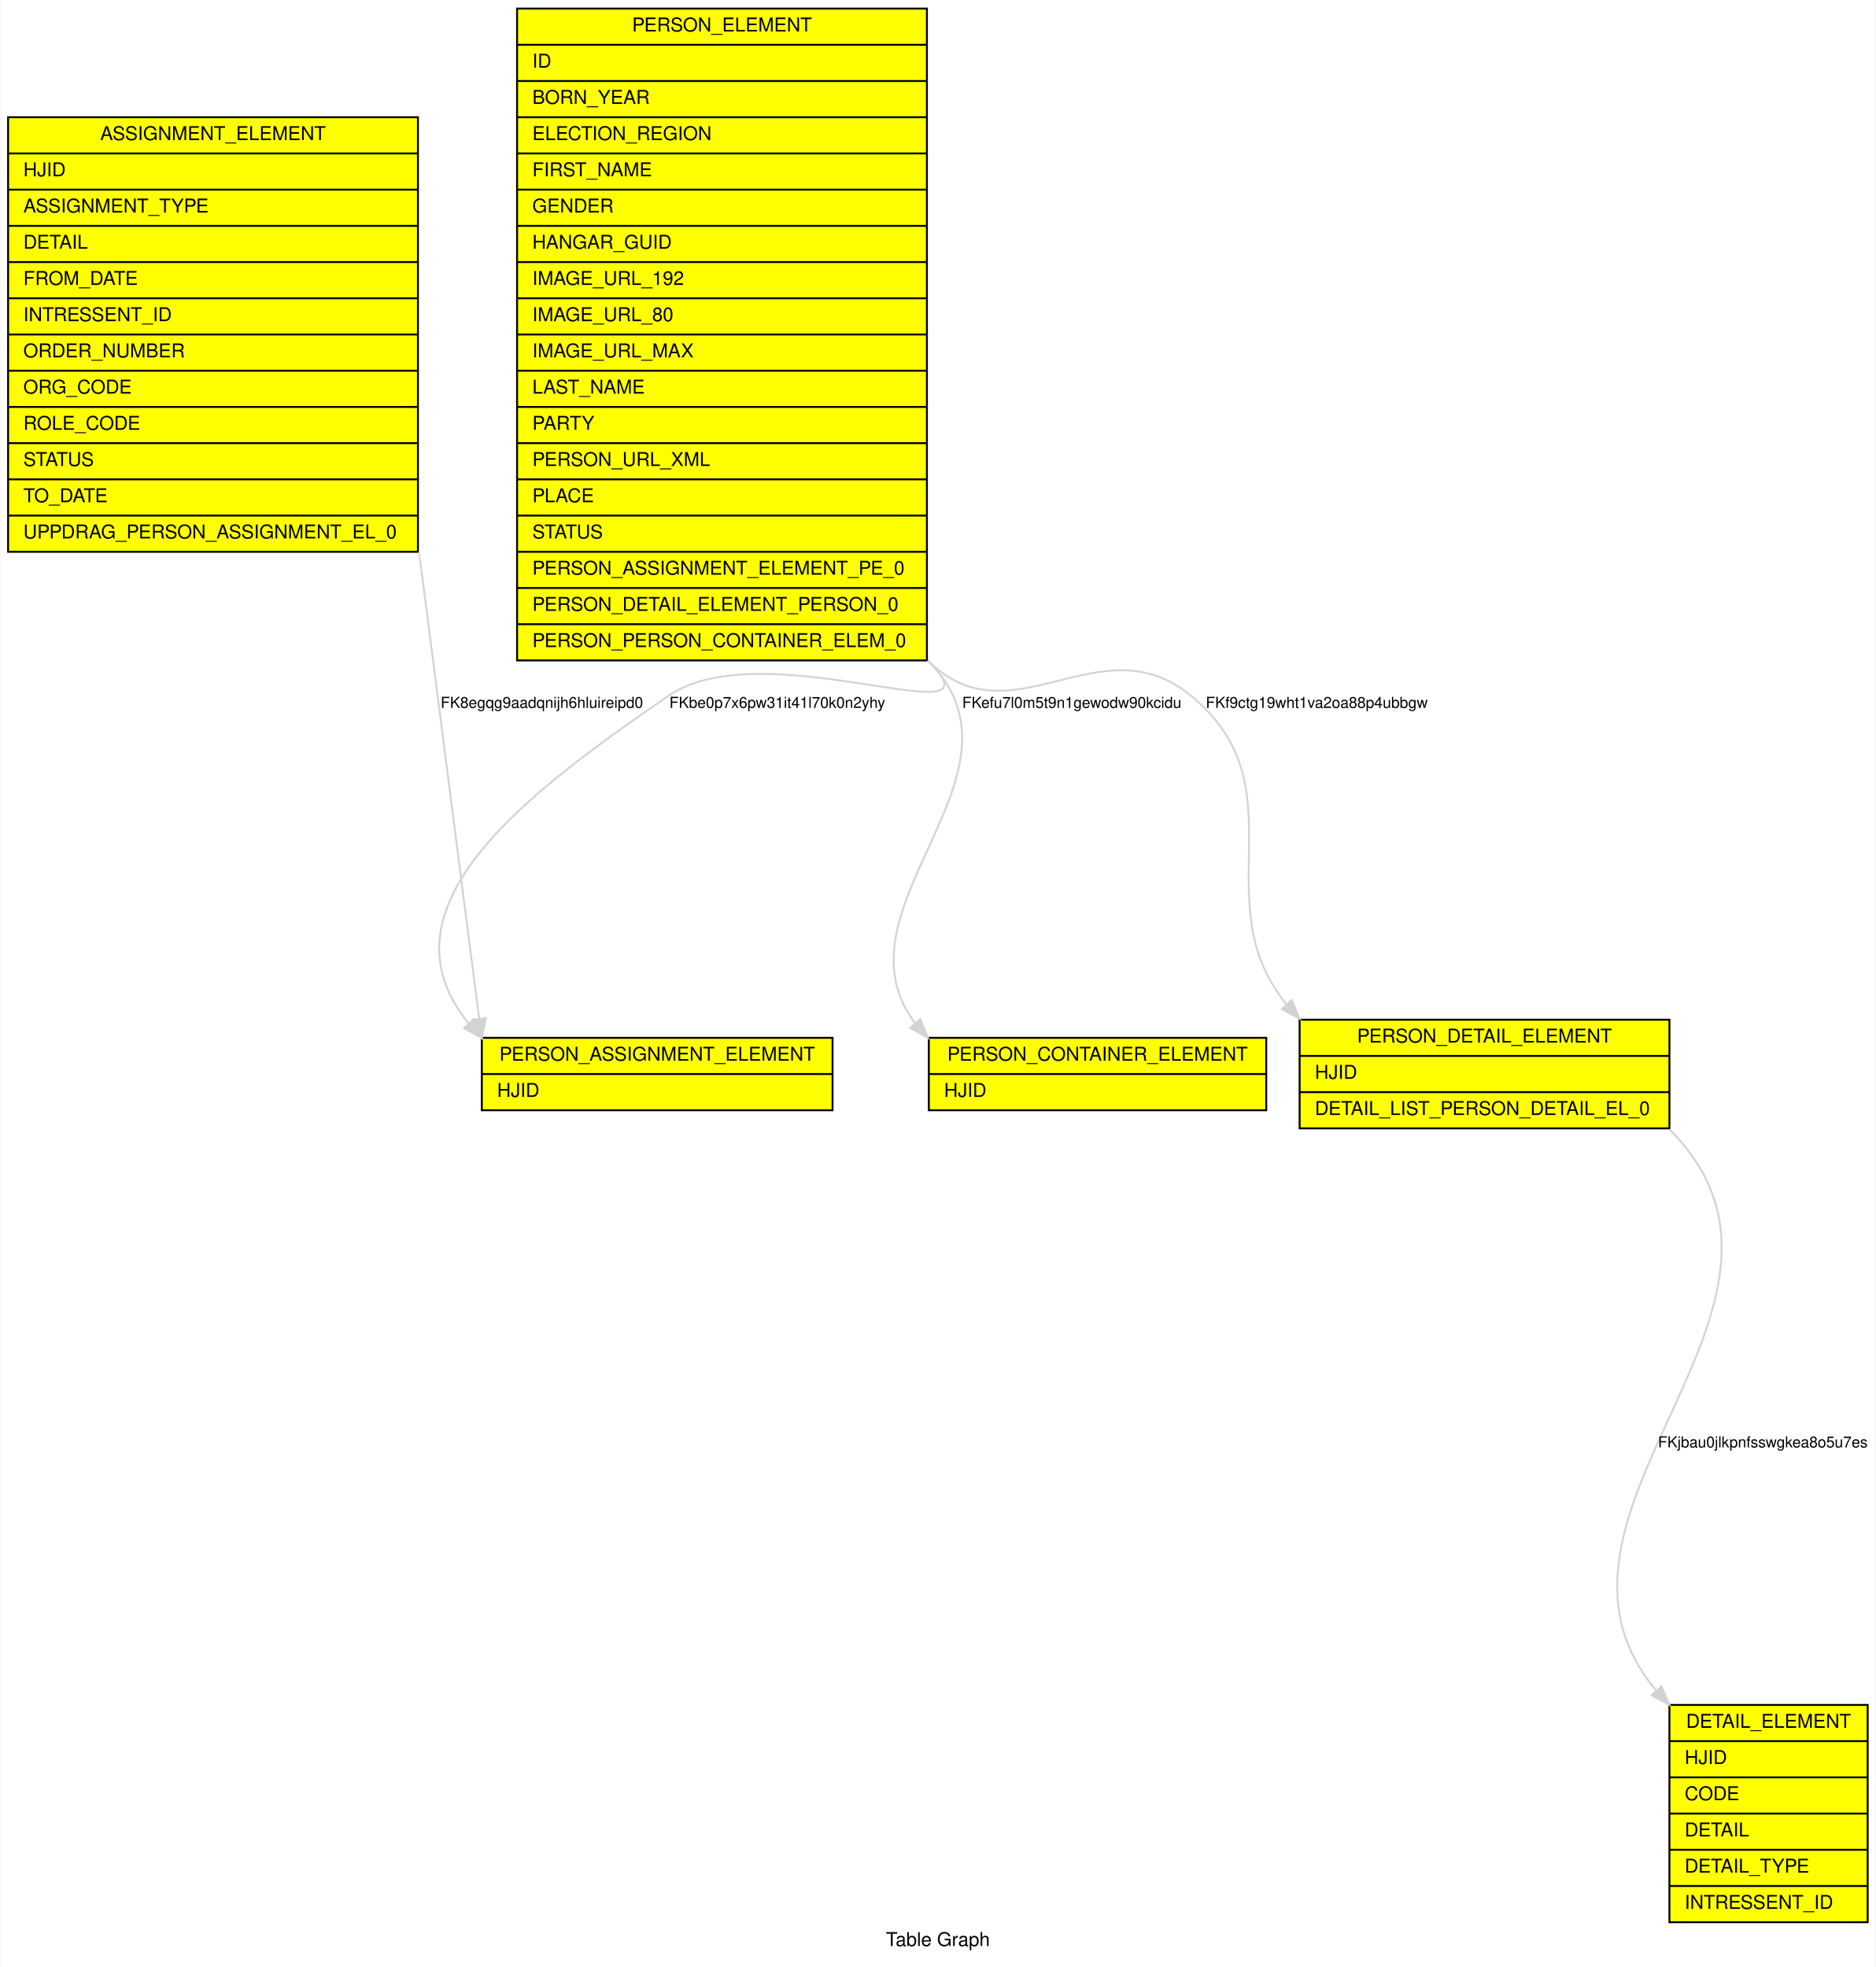
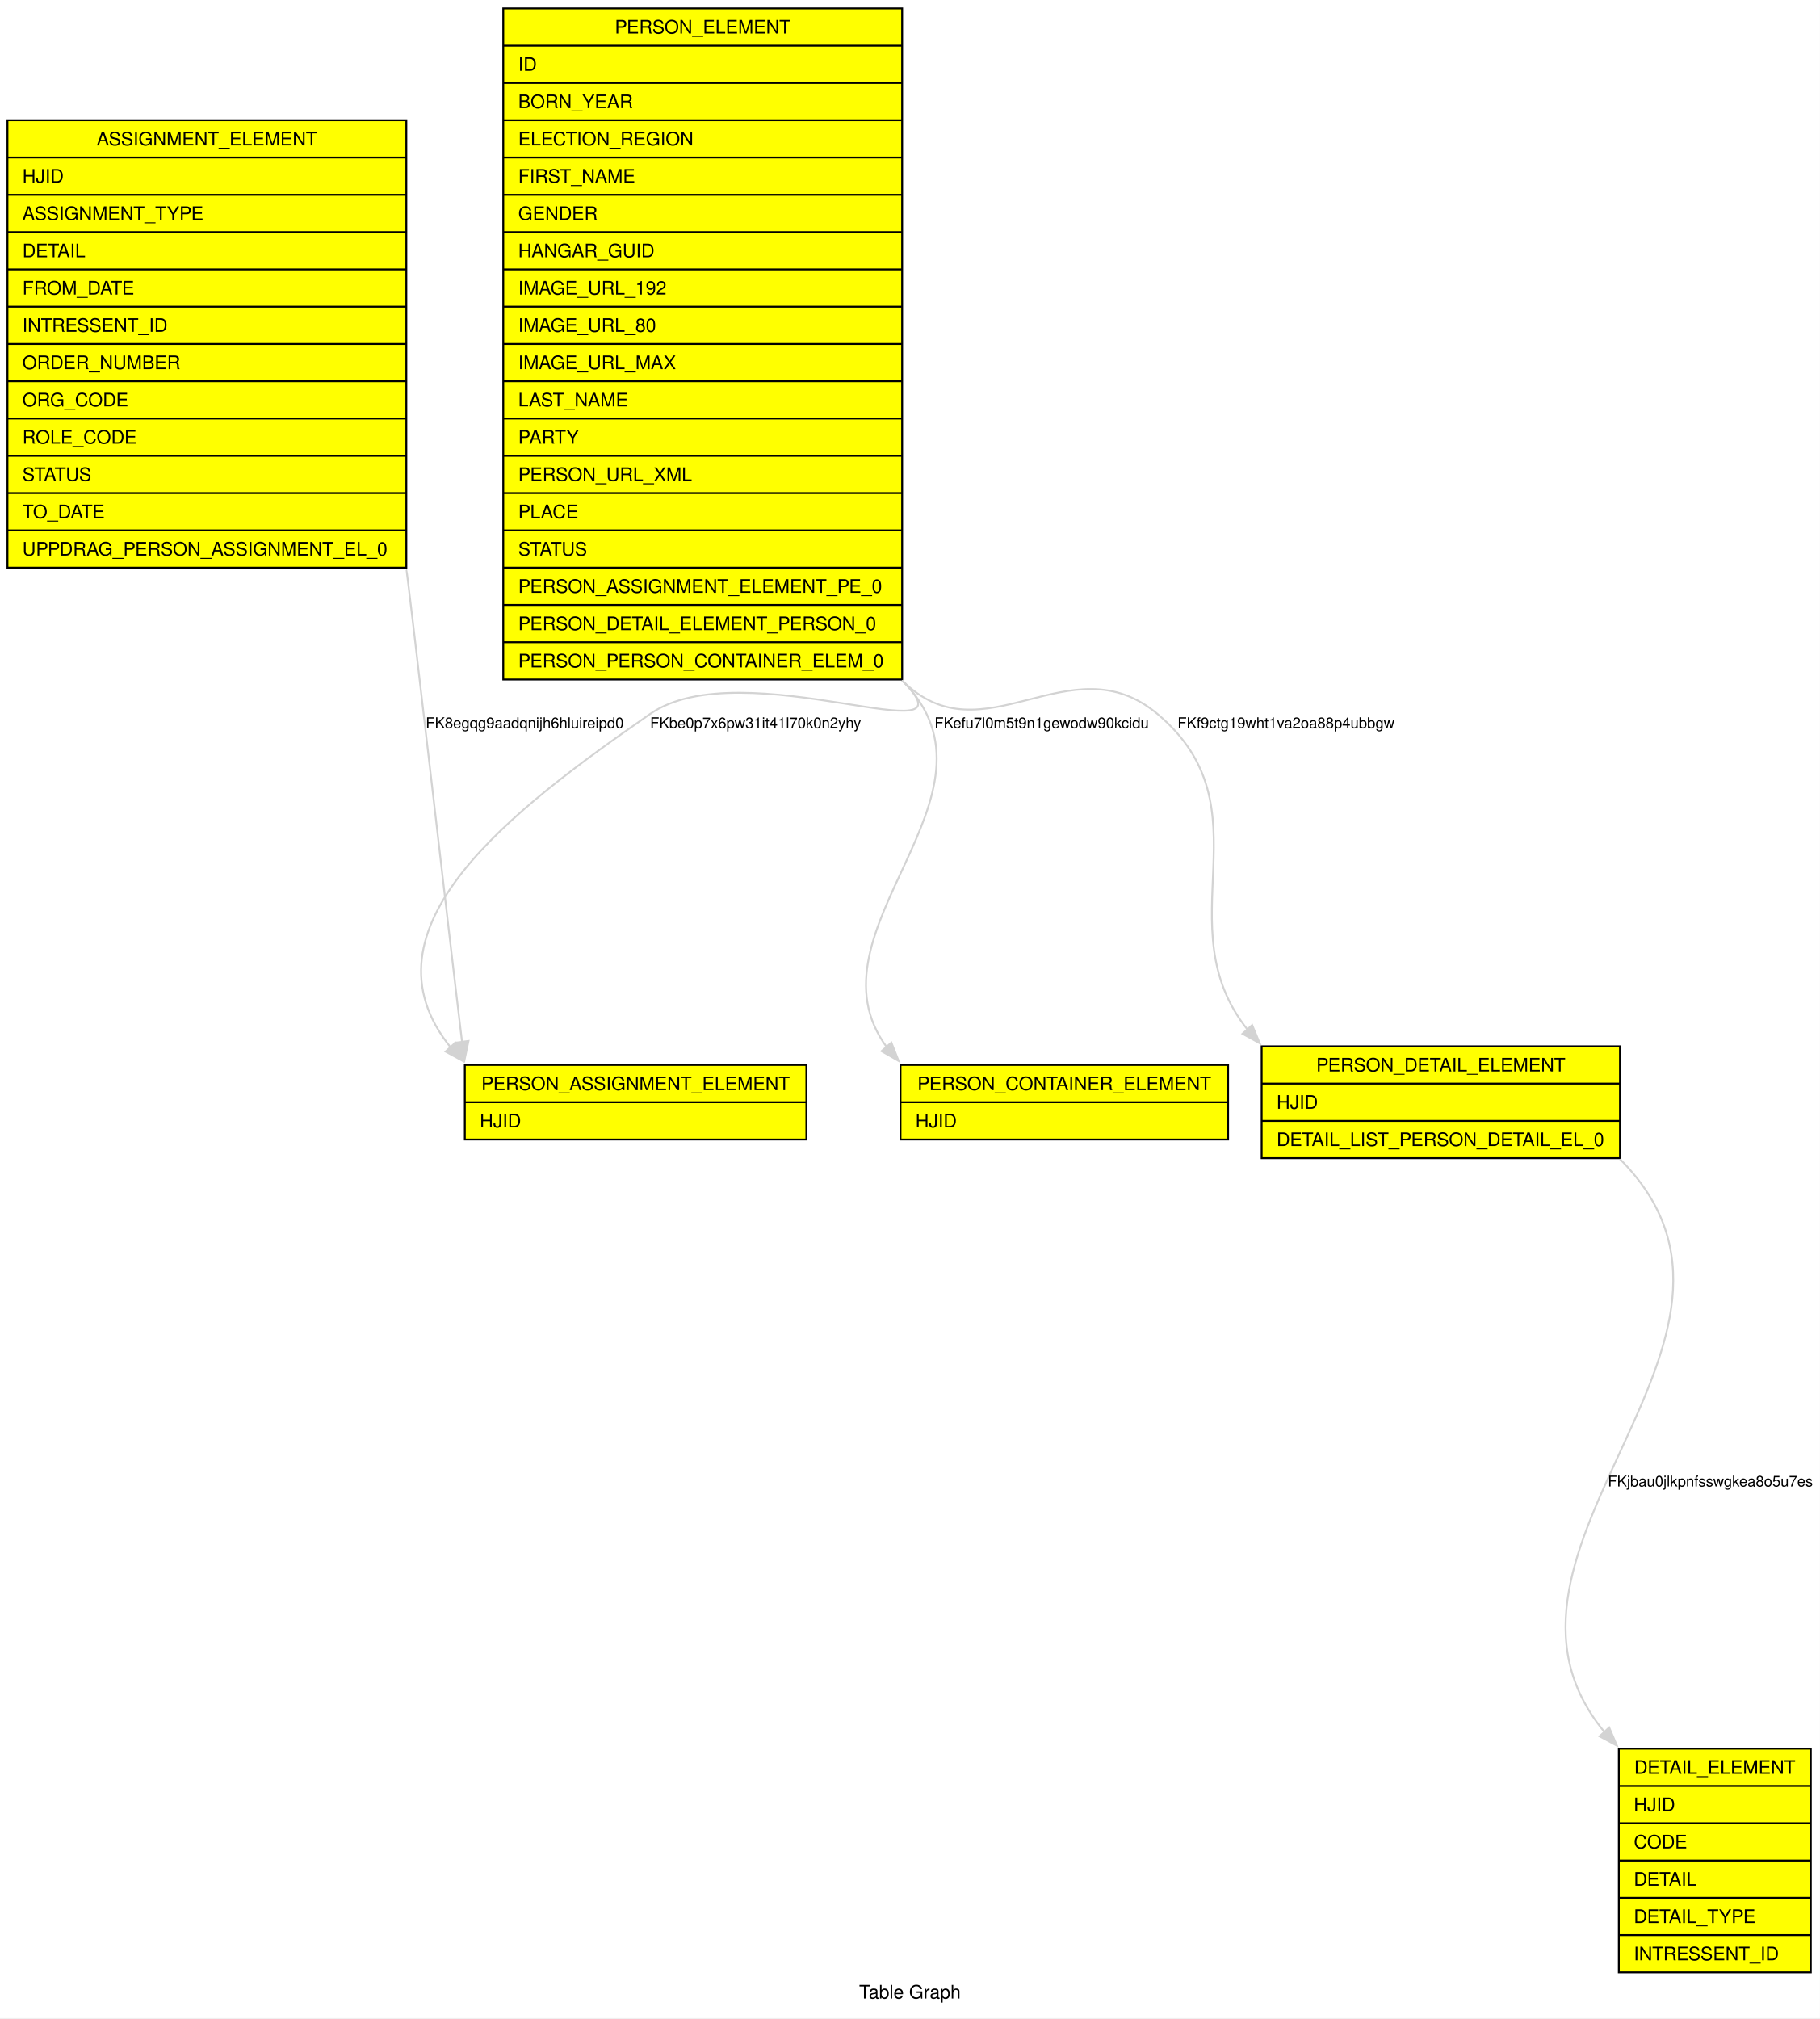
- <svg xmlns="http://www.w3.org/2000/svg" xmlns:xlink="http://www.w3.org/1999/xlink" width="984pt" height="1032pt" viewBox="0.00 0.00 983.50 1032.00">
-   <g id="graph0" class="graph" transform="scale(1 1) rotate(0) translate(4 1028)">
+ <svg xmlns="http://www.w3.org/2000/svg" xmlns:xlink="http://www.w3.org/1999/xlink" width="976pt" height="1083pt" viewBox="0.00 0.00 976.00 1083.00">
+   <g id="graph0" class="graph" transform="scale(1 1) rotate(0) translate(4 1078.5)">
    <g id="a_graph0">
      <a xlink:href="http://tools.hibernate.org" xlink:title="Table Graph">
-         <polygon fill="#ffffff" stroke="transparent" points="-4,4 -4,-1028 979.5,-1028 979.5,4 -4,4" />
-         <text text-anchor="middle" x="487.75" y="-7" font-family="Helvetica,sans-Serif" font-size="10.00" fill="#000000">Table Graph</text>
+         <polygon fill="white" stroke="none" points="-4,4 -4,-1078.5 972.36,-1078.5 972.36,4 -4,4" />
+         <text xml:space="preserve" text-anchor="middle" x="484.18" y="-6.5" font-family="Helvetica,sans-Serif" font-size="10.00">Table Graph</text>
      </a>
    </g>
    <g id="node1" class="node">
-       <polygon fill="#ffff00" stroke="#000000" points="0,-738.5 0,-966.5 215,-966.5 215,-738.5 0,-738.5" />
-       <text text-anchor="middle" x="107.5" y="-954.5" font-family="Helvetica,sans-Serif" font-size="10.00" fill="#000000">ASSIGNMENT_ELEMENT</text>
-       <polyline fill="none" stroke="#000000" points="0,-947.5 215,-947.5 " />
-       <text text-anchor="start" x="8" y="-935.5" font-family="Helvetica,sans-Serif" font-size="10.00" fill="#000000">HJID</text>
-       <polyline fill="none" stroke="#000000" points="0,-928.5 215,-928.5 " />
-       <text text-anchor="start" x="8" y="-916.5" font-family="Helvetica,sans-Serif" font-size="10.00" fill="#000000">ASSIGNMENT_TYPE</text>
-       <polyline fill="none" stroke="#000000" points="0,-909.5 215,-909.5 " />
-       <text text-anchor="start" x="8" y="-897.5" font-family="Helvetica,sans-Serif" font-size="10.00" fill="#000000">DETAIL</text>
-       <polyline fill="none" stroke="#000000" points="0,-890.5 215,-890.5 " />
-       <text text-anchor="start" x="8" y="-878.5" font-family="Helvetica,sans-Serif" font-size="10.00" fill="#000000">FROM_DATE</text>
-       <polyline fill="none" stroke="#000000" points="0,-871.5 215,-871.5 " />
-       <text text-anchor="start" x="8" y="-859.5" font-family="Helvetica,sans-Serif" font-size="10.00" fill="#000000">INTRESSENT_ID</text>
-       <polyline fill="none" stroke="#000000" points="0,-852.5 215,-852.5 " />
-       <text text-anchor="start" x="8" y="-840.5" font-family="Helvetica,sans-Serif" font-size="10.00" fill="#000000">ORDER_NUMBER</text>
-       <polyline fill="none" stroke="#000000" points="0,-833.5 215,-833.5 " />
-       <text text-anchor="start" x="8" y="-821.5" font-family="Helvetica,sans-Serif" font-size="10.00" fill="#000000">ORG_CODE</text>
-       <polyline fill="none" stroke="#000000" points="0,-814.5 215,-814.5 " />
-       <text text-anchor="start" x="8" y="-802.5" font-family="Helvetica,sans-Serif" font-size="10.00" fill="#000000">ROLE_CODE</text>
-       <polyline fill="none" stroke="#000000" points="0,-795.5 215,-795.5 " />
-       <text text-anchor="start" x="8" y="-783.5" font-family="Helvetica,sans-Serif" font-size="10.00" fill="#000000">STATUS</text>
-       <polyline fill="none" stroke="#000000" points="0,-776.5 215,-776.5 " />
-       <text text-anchor="start" x="8" y="-764.5" font-family="Helvetica,sans-Serif" font-size="10.00" fill="#000000">TO_DATE</text>
-       <polyline fill="none" stroke="#000000" points="0,-757.5 215,-757.5 " />
-       <text text-anchor="start" x="8" y="-745.5" font-family="Helvetica,sans-Serif" font-size="10.00" fill="#000000">UPPDRAG_PERSON_ASSIGNMENT_EL_0</text>
+       <polygon fill="yellow" stroke="black" points="0,-774 0,-1014 214,-1014 214,-774 0,-774" />
+       <text xml:space="preserve" text-anchor="middle" x="107" y="-1000.5" font-family="Helvetica,sans-Serif" font-size="10.00">ASSIGNMENT_ELEMENT</text>
+       <polyline fill="none" stroke="black" points="0,-994 214,-994" />
+       <text xml:space="preserve" text-anchor="start" x="8" y="-980.5" font-family="Helvetica,sans-Serif" font-size="10.00">HJID</text>
+       <polyline fill="none" stroke="black" points="0,-974 214,-974" />
+       <text xml:space="preserve" text-anchor="start" x="8" y="-960.5" font-family="Helvetica,sans-Serif" font-size="10.00">ASSIGNMENT_TYPE</text>
+       <polyline fill="none" stroke="black" points="0,-954 214,-954" />
+       <text xml:space="preserve" text-anchor="start" x="8" y="-940.5" font-family="Helvetica,sans-Serif" font-size="10.00">DETAIL</text>
+       <polyline fill="none" stroke="black" points="0,-934 214,-934" />
+       <text xml:space="preserve" text-anchor="start" x="8" y="-920.5" font-family="Helvetica,sans-Serif" font-size="10.00">FROM_DATE</text>
+       <polyline fill="none" stroke="black" points="0,-914 214,-914" />
+       <text xml:space="preserve" text-anchor="start" x="8" y="-900.5" font-family="Helvetica,sans-Serif" font-size="10.00">INTRESSENT_ID</text>
+       <polyline fill="none" stroke="black" points="0,-894 214,-894" />
+       <text xml:space="preserve" text-anchor="start" x="8" y="-880.5" font-family="Helvetica,sans-Serif" font-size="10.00">ORDER_NUMBER</text>
+       <polyline fill="none" stroke="black" points="0,-874 214,-874" />
+       <text xml:space="preserve" text-anchor="start" x="8" y="-860.5" font-family="Helvetica,sans-Serif" font-size="10.00">ORG_CODE</text>
+       <polyline fill="none" stroke="black" points="0,-854 214,-854" />
+       <text xml:space="preserve" text-anchor="start" x="8" y="-840.5" font-family="Helvetica,sans-Serif" font-size="10.00">ROLE_CODE</text>
+       <polyline fill="none" stroke="black" points="0,-834 214,-834" />
+       <text xml:space="preserve" text-anchor="start" x="8" y="-820.5" font-family="Helvetica,sans-Serif" font-size="10.00">STATUS</text>
+       <polyline fill="none" stroke="black" points="0,-814 214,-814" />
+       <text xml:space="preserve" text-anchor="start" x="8" y="-800.5" font-family="Helvetica,sans-Serif" font-size="10.00">TO_DATE</text>
+       <polyline fill="none" stroke="black" points="0,-794 214,-794" />
+       <text xml:space="preserve" text-anchor="start" x="8" y="-780.5" font-family="Helvetica,sans-Serif" font-size="10.00">UPPDRAG_PERSON_ASSIGNMENT_EL_0</text>
    </g>
    <g id="node2" class="node">
-       <polygon fill="#ffff00" stroke="#000000" points="248.5,-445.5 248.5,-483.5 432.5,-483.5 432.5,-445.5 248.5,-445.5" />
-       <text text-anchor="middle" x="340.5" y="-471.5" font-family="Helvetica,sans-Serif" font-size="10.00" fill="#000000">PERSON_ASSIGNMENT_ELEMENT</text>
-       <polyline fill="none" stroke="#000000" points="248.5,-464.5 432.5,-464.5 " />
-       <text text-anchor="start" x="256.5" y="-452.5" font-family="Helvetica,sans-Serif" font-size="10.00" fill="#000000">HJID</text>
+       <polygon fill="yellow" stroke="black" points="245.38,-467.25 245.38,-507.25 428.62,-507.25 428.62,-467.25 245.38,-467.25" />
+       <text xml:space="preserve" text-anchor="middle" x="337" y="-493.75" font-family="Helvetica,sans-Serif" font-size="10.00">PERSON_ASSIGNMENT_ELEMENT</text>
+       <polyline fill="none" stroke="black" points="245.38,-487.25 428.62,-487.25" />
+       <text xml:space="preserve" text-anchor="start" x="253.38" y="-473.75" font-family="Helvetica,sans-Serif" font-size="10.00">HJID</text>
    </g>
    <g id="edge1" class="edge">
-       <path fill="none" stroke="#d3d3d3" d="M215.5,-738.5C215.778,-738.222 240.927,-540.821 247.131,-493.572" />
-       <polygon fill="#d3d3d3" stroke="#d3d3d3" points="250.621,-493.88 248.5,-483.5 243.685,-492.937 250.621,-493.88" />
-       <text text-anchor="middle" x="280" y="-656.6" font-family="Helvetica,sans-Serif" font-size="8.00" fill="#000000">FK8egqg9aadqnijh6hluireipd0</text>
+       <path fill="none" stroke="lightgrey" d="M214,-773C214.57,-772.43 237.77,-569.76 243.91,-519.45" />
+       <polygon fill="lightgrey" stroke="lightgrey" points="247.35,-520.12 245.18,-509.75 240.41,-519.21 247.35,-520.12" />
+       <text xml:space="preserve" text-anchor="middle" x="277.51" y="-687.9" font-family="Helvetica,sans-Serif" font-size="8.00">FK8egqg9aadqnijh6hluireipd0</text>
    </g>
    <g id="node3" class="node">
-       <polygon fill="#ffff00" stroke="#000000" points="871.5,-19.5 871.5,-133.5 975.5,-133.5 975.5,-19.5 871.5,-19.5" />
-       <text text-anchor="middle" x="923.5" y="-121.5" font-family="Helvetica,sans-Serif" font-size="10.00" fill="#000000">DETAIL_ELEMENT</text>
-       <polyline fill="none" stroke="#000000" points="871.5,-114.5 975.5,-114.5 " />
-       <text text-anchor="start" x="879.5" y="-102.5" font-family="Helvetica,sans-Serif" font-size="10.00" fill="#000000">HJID</text>
-       <polyline fill="none" stroke="#000000" points="871.5,-95.5 975.5,-95.5 " />
-       <text text-anchor="start" x="879.5" y="-83.5" font-family="Helvetica,sans-Serif" font-size="10.00" fill="#000000">CODE</text>
-       <polyline fill="none" stroke="#000000" points="871.5,-76.5 975.5,-76.5 " />
-       <text text-anchor="start" x="879.5" y="-64.5" font-family="Helvetica,sans-Serif" font-size="10.00" fill="#000000">DETAIL</text>
-       <polyline fill="none" stroke="#000000" points="871.5,-57.5 975.5,-57.5 " />
-       <text text-anchor="start" x="879.5" y="-45.5" font-family="Helvetica,sans-Serif" font-size="10.00" fill="#000000">DETAIL_TYPE</text>
-       <polyline fill="none" stroke="#000000" points="871.5,-38.5 975.5,-38.5 " />
-       <text text-anchor="start" x="879.5" y="-26.5" font-family="Helvetica,sans-Serif" font-size="10.00" fill="#000000">INTRESSENT_ID</text>
+       <polygon fill="yellow" stroke="black" points="864.5,-20.5 864.5,-140.5 967.5,-140.5 967.5,-20.5 864.5,-20.5" />
+       <text xml:space="preserve" text-anchor="middle" x="916" y="-127" font-family="Helvetica,sans-Serif" font-size="10.00">DETAIL_ELEMENT</text>
+       <polyline fill="none" stroke="black" points="864.5,-120.5 967.5,-120.5" />
+       <text xml:space="preserve" text-anchor="start" x="872.5" y="-107" font-family="Helvetica,sans-Serif" font-size="10.00">HJID</text>
+       <polyline fill="none" stroke="black" points="864.5,-100.5 967.5,-100.5" />
+       <text xml:space="preserve" text-anchor="start" x="872.5" y="-87" font-family="Helvetica,sans-Serif" font-size="10.00">CODE</text>
+       <polyline fill="none" stroke="black" points="864.5,-80.5 967.5,-80.5" />
+       <text xml:space="preserve" text-anchor="start" x="872.5" y="-67" font-family="Helvetica,sans-Serif" font-size="10.00">DETAIL</text>
+       <polyline fill="none" stroke="black" points="864.5,-60.5 967.5,-60.5" />
+       <text xml:space="preserve" text-anchor="start" x="872.5" y="-47" font-family="Helvetica,sans-Serif" font-size="10.00">DETAIL_TYPE</text>
+       <polyline fill="none" stroke="black" points="864.5,-40.5 967.5,-40.5" />
+       <text xml:space="preserve" text-anchor="start" x="872.5" y="-27" font-family="Helvetica,sans-Serif" font-size="10.00">INTRESSENT_ID</text>
    </g>
    <g id="node4" class="node">
-       <polygon fill="#ffff00" stroke="#000000" points="483,-445.5 483,-483.5 660,-483.5 660,-445.5 483,-445.5" />
-       <text text-anchor="middle" x="571.5" y="-471.5" font-family="Helvetica,sans-Serif" font-size="10.00" fill="#000000">PERSON_CONTAINER_ELEMENT</text>
-       <polyline fill="none" stroke="#000000" points="483,-464.5 660,-464.5 " />
-       <text text-anchor="start" x="491" y="-452.5" font-family="Helvetica,sans-Serif" font-size="10.00" fill="#000000">HJID</text>
+       <polygon fill="yellow" stroke="black" points="479.12,-467.25 479.12,-507.25 654.88,-507.25 654.88,-467.25 479.12,-467.25" />
+       <text xml:space="preserve" text-anchor="middle" x="567" y="-493.75" font-family="Helvetica,sans-Serif" font-size="10.00">PERSON_CONTAINER_ELEMENT</text>
+       <polyline fill="none" stroke="black" points="479.12,-487.25 654.88,-487.25" />
+       <text xml:space="preserve" text-anchor="start" x="487.12" y="-473.75" font-family="Helvetica,sans-Serif" font-size="10.00">HJID</text>
    </g>
    <g id="node5" class="node">
-       <polygon fill="#ffff00" stroke="#000000" points="677.5,-436 677.5,-493 871.5,-493 871.5,-436 677.5,-436" />
-       <text text-anchor="middle" x="774.5" y="-481" font-family="Helvetica,sans-Serif" font-size="10.00" fill="#000000">PERSON_DETAIL_ELEMENT</text>
-       <polyline fill="none" stroke="#000000" points="677.5,-474 871.5,-474 " />
-       <text text-anchor="start" x="685.5" y="-462" font-family="Helvetica,sans-Serif" font-size="10.00" fill="#000000">HJID</text>
-       <polyline fill="none" stroke="#000000" points="677.5,-455 871.5,-455 " />
-       <text text-anchor="start" x="685.5" y="-443" font-family="Helvetica,sans-Serif" font-size="10.00" fill="#000000">DETAIL_LIST_PERSON_DETAIL_EL_0</text>
+       <polygon fill="yellow" stroke="black" points="672.88,-457.25 672.88,-517.25 865.12,-517.25 865.12,-457.25 672.88,-457.25" />
+       <text xml:space="preserve" text-anchor="middle" x="769" y="-503.75" font-family="Helvetica,sans-Serif" font-size="10.00">PERSON_DETAIL_ELEMENT</text>
+       <polyline fill="none" stroke="black" points="672.88,-497.25 865.12,-497.25" />
+       <text xml:space="preserve" text-anchor="start" x="680.88" y="-483.75" font-family="Helvetica,sans-Serif" font-size="10.00">HJID</text>
+       <polyline fill="none" stroke="black" points="672.88,-477.25 865.12,-477.25" />
+       <text xml:space="preserve" text-anchor="start" x="680.88" y="-463.75" font-family="Helvetica,sans-Serif" font-size="10.00">DETAIL_LIST_PERSON_DETAIL_EL_0</text>
    </g>
    <g id="edge2" class="edge">
-       <path fill="none" stroke="#d3d3d3" d="M871.5,-435.5C963.907,-343.093 786.403,-234.313 864.576,-141.043" />
-       <polygon fill="#d3d3d3" stroke="#d3d3d3" points="867.316,-143.234 871.5,-133.5 862.159,-138.5 867.316,-143.234" />
-       <text text-anchor="middle" x="920.5" y="-268.6" font-family="Helvetica,sans-Serif" font-size="8.00" fill="#000000">FKjbau0jlkpnfsswgkea8o5u7es</text>
+       <path fill="none" stroke="lightgrey" d="M865.12,-456.75C961.55,-360.33 776.31,-246.86 856.77,-149.47" />
+       <polygon fill="lightgrey" stroke="lightgrey" points="859.33,-151.87 863.48,-142.12 854.16,-147.15 859.33,-151.87" />
+       <text xml:space="preserve" text-anchor="middle" x="913.61" y="-281.15" font-family="Helvetica,sans-Serif" font-size="8.00">FKjbau0jlkpnfsswgkea8o5u7es</text>
    </g>
    <g id="node6" class="node">
-       <polygon fill="#ffff00" stroke="#000000" points="267,-681.5 267,-1023.5 482,-1023.5 482,-681.5 267,-681.5" />
-       <text text-anchor="middle" x="374.5" y="-1011.5" font-family="Helvetica,sans-Serif" font-size="10.00" fill="#000000">PERSON_ELEMENT</text>
-       <polyline fill="none" stroke="#000000" points="267,-1004.5 482,-1004.5 " />
-       <text text-anchor="start" x="275" y="-992.5" font-family="Helvetica,sans-Serif" font-size="10.00" fill="#000000">ID</text>
-       <polyline fill="none" stroke="#000000" points="267,-985.5 482,-985.5 " />
-       <text text-anchor="start" x="275" y="-973.5" font-family="Helvetica,sans-Serif" font-size="10.00" fill="#000000">BORN_YEAR</text>
-       <polyline fill="none" stroke="#000000" points="267,-966.5 482,-966.5 " />
-       <text text-anchor="start" x="275" y="-954.5" font-family="Helvetica,sans-Serif" font-size="10.00" fill="#000000">ELECTION_REGION</text>
-       <polyline fill="none" stroke="#000000" points="267,-947.5 482,-947.5 " />
-       <text text-anchor="start" x="275" y="-935.5" font-family="Helvetica,sans-Serif" font-size="10.00" fill="#000000">FIRST_NAME</text>
-       <polyline fill="none" stroke="#000000" points="267,-928.5 482,-928.5 " />
-       <text text-anchor="start" x="275" y="-916.5" font-family="Helvetica,sans-Serif" font-size="10.00" fill="#000000">GENDER</text>
-       <polyline fill="none" stroke="#000000" points="267,-909.5 482,-909.5 " />
-       <text text-anchor="start" x="275" y="-897.5" font-family="Helvetica,sans-Serif" font-size="10.00" fill="#000000">HANGAR_GUID</text>
-       <polyline fill="none" stroke="#000000" points="267,-890.5 482,-890.5 " />
-       <text text-anchor="start" x="275" y="-878.5" font-family="Helvetica,sans-Serif" font-size="10.00" fill="#000000">IMAGE_URL_192</text>
-       <polyline fill="none" stroke="#000000" points="267,-871.5 482,-871.5 " />
-       <text text-anchor="start" x="275" y="-859.5" font-family="Helvetica,sans-Serif" font-size="10.00" fill="#000000">IMAGE_URL_80</text>
-       <polyline fill="none" stroke="#000000" points="267,-852.5 482,-852.5 " />
-       <text text-anchor="start" x="275" y="-840.5" font-family="Helvetica,sans-Serif" font-size="10.00" fill="#000000">IMAGE_URL_MAX</text>
-       <polyline fill="none" stroke="#000000" points="267,-833.5 482,-833.5 " />
-       <text text-anchor="start" x="275" y="-821.5" font-family="Helvetica,sans-Serif" font-size="10.00" fill="#000000">LAST_NAME</text>
-       <polyline fill="none" stroke="#000000" points="267,-814.5 482,-814.5 " />
-       <text text-anchor="start" x="275" y="-802.5" font-family="Helvetica,sans-Serif" font-size="10.00" fill="#000000">PARTY</text>
-       <polyline fill="none" stroke="#000000" points="267,-795.5 482,-795.5 " />
-       <text text-anchor="start" x="275" y="-783.5" font-family="Helvetica,sans-Serif" font-size="10.00" fill="#000000">PERSON_URL_XML</text>
-       <polyline fill="none" stroke="#000000" points="267,-776.5 482,-776.5 " />
-       <text text-anchor="start" x="275" y="-764.5" font-family="Helvetica,sans-Serif" font-size="10.00" fill="#000000">PLACE</text>
-       <polyline fill="none" stroke="#000000" points="267,-757.5 482,-757.5 " />
-       <text text-anchor="start" x="275" y="-745.5" font-family="Helvetica,sans-Serif" font-size="10.00" fill="#000000">STATUS</text>
-       <polyline fill="none" stroke="#000000" points="267,-738.5 482,-738.5 " />
-       <text text-anchor="start" x="275" y="-726.5" font-family="Helvetica,sans-Serif" font-size="10.00" fill="#000000">PERSON_ASSIGNMENT_ELEMENT_PE_0</text>
-       <polyline fill="none" stroke="#000000" points="267,-719.5 482,-719.5 " />
-       <text text-anchor="start" x="275" y="-707.5" font-family="Helvetica,sans-Serif" font-size="10.00" fill="#000000">PERSON_DETAIL_ELEMENT_PERSON_0</text>
-       <polyline fill="none" stroke="#000000" points="267,-700.5 482,-700.5 " />
-       <text text-anchor="start" x="275" y="-688.5" font-family="Helvetica,sans-Serif" font-size="10.00" fill="#000000">PERSON_PERSON_CONTAINER_ELEM_0</text>
+       <polygon fill="yellow" stroke="black" points="266,-714 266,-1074 480,-1074 480,-714 266,-714" />
+       <text xml:space="preserve" text-anchor="middle" x="373" y="-1060.5" font-family="Helvetica,sans-Serif" font-size="10.00">PERSON_ELEMENT</text>
+       <polyline fill="none" stroke="black" points="266,-1054 480,-1054" />
+       <text xml:space="preserve" text-anchor="start" x="274" y="-1040.5" font-family="Helvetica,sans-Serif" font-size="10.00">ID</text>
+       <polyline fill="none" stroke="black" points="266,-1034 480,-1034" />
+       <text xml:space="preserve" text-anchor="start" x="274" y="-1020.5" font-family="Helvetica,sans-Serif" font-size="10.00">BORN_YEAR</text>
+       <polyline fill="none" stroke="black" points="266,-1014 480,-1014" />
+       <text xml:space="preserve" text-anchor="start" x="274" y="-1000.5" font-family="Helvetica,sans-Serif" font-size="10.00">ELECTION_REGION</text>
+       <polyline fill="none" stroke="black" points="266,-994 480,-994" />
+       <text xml:space="preserve" text-anchor="start" x="274" y="-980.5" font-family="Helvetica,sans-Serif" font-size="10.00">FIRST_NAME</text>
+       <polyline fill="none" stroke="black" points="266,-974 480,-974" />
+       <text xml:space="preserve" text-anchor="start" x="274" y="-960.5" font-family="Helvetica,sans-Serif" font-size="10.00">GENDER</text>
+       <polyline fill="none" stroke="black" points="266,-954 480,-954" />
+       <text xml:space="preserve" text-anchor="start" x="274" y="-940.5" font-family="Helvetica,sans-Serif" font-size="10.00">HANGAR_GUID</text>
+       <polyline fill="none" stroke="black" points="266,-934 480,-934" />
+       <text xml:space="preserve" text-anchor="start" x="274" y="-920.5" font-family="Helvetica,sans-Serif" font-size="10.00">IMAGE_URL_192</text>
+       <polyline fill="none" stroke="black" points="266,-914 480,-914" />
+       <text xml:space="preserve" text-anchor="start" x="274" y="-900.5" font-family="Helvetica,sans-Serif" font-size="10.00">IMAGE_URL_80</text>
+       <polyline fill="none" stroke="black" points="266,-894 480,-894" />
+       <text xml:space="preserve" text-anchor="start" x="274" y="-880.5" font-family="Helvetica,sans-Serif" font-size="10.00">IMAGE_URL_MAX</text>
+       <polyline fill="none" stroke="black" points="266,-874 480,-874" />
+       <text xml:space="preserve" text-anchor="start" x="274" y="-860.5" font-family="Helvetica,sans-Serif" font-size="10.00">LAST_NAME</text>
+       <polyline fill="none" stroke="black" points="266,-854 480,-854" />
+       <text xml:space="preserve" text-anchor="start" x="274" y="-840.5" font-family="Helvetica,sans-Serif" font-size="10.00">PARTY</text>
+       <polyline fill="none" stroke="black" points="266,-834 480,-834" />
+       <text xml:space="preserve" text-anchor="start" x="274" y="-820.5" font-family="Helvetica,sans-Serif" font-size="10.00">PERSON_URL_XML</text>
+       <polyline fill="none" stroke="black" points="266,-814 480,-814" />
+       <text xml:space="preserve" text-anchor="start" x="274" y="-800.5" font-family="Helvetica,sans-Serif" font-size="10.00">PLACE</text>
+       <polyline fill="none" stroke="black" points="266,-794 480,-794" />
+       <text xml:space="preserve" text-anchor="start" x="274" y="-780.5" font-family="Helvetica,sans-Serif" font-size="10.00">STATUS</text>
+       <polyline fill="none" stroke="black" points="266,-774 480,-774" />
+       <text xml:space="preserve" text-anchor="start" x="274" y="-760.5" font-family="Helvetica,sans-Serif" font-size="10.00">PERSON_ASSIGNMENT_ELEMENT_PE_0</text>
+       <polyline fill="none" stroke="black" points="266,-754 480,-754" />
+       <text xml:space="preserve" text-anchor="start" x="274" y="-740.5" font-family="Helvetica,sans-Serif" font-size="10.00">PERSON_DETAIL_ELEMENT_PERSON_0</text>
+       <polyline fill="none" stroke="black" points="266,-734 480,-734" />
+       <text xml:space="preserve" text-anchor="start" x="274" y="-720.5" font-family="Helvetica,sans-Serif" font-size="10.00">PERSON_PERSON_CONTAINER_ELEM_0</text>
    </g>
    <g id="edge3" class="edge">
-       <path fill="none" stroke="#d3d3d3" d="M482.5,-681.5C525.634,-638.366 396.738,-697.601 346.5,-663 274.568,-613.457 191.039,-552.727 241.653,-491.028" />
-       <polygon fill="#d3d3d3" stroke="#d3d3d3" points="244.361,-493.253 248.5,-483.5 239.182,-488.543 244.361,-493.253" />
-       <text text-anchor="middle" x="403.5" y="-656.6" font-family="Helvetica,sans-Serif" font-size="8.00" fill="#000000">FKbe0p7x6pw31it41l70k0n2yhy</text>
+       <path fill="none" stroke="lightgrey" d="M480,-713.5C522.88,-670.62 394.54,-730.12 344.75,-695.5 270.57,-643.92 186.01,-580.33 237.95,-516.45" />
+       <polygon fill="lightgrey" stroke="lightgrey" points="240.24,-519.13 244.36,-509.37 235.05,-514.43 240.24,-519.13" />
+       <text xml:space="preserve" text-anchor="middle" x="401.38" y="-687.9" font-family="Helvetica,sans-Serif" font-size="8.00">FKbe0p7x6pw31it41l70k0n2yhy</text>
    </g>
    <g id="edge5" class="edge">
-       <path fill="none" stroke="#d3d3d3" d="M482.5,-681.5C542.173,-621.827 430.169,-551.74 475.76,-491.212" />
-       <polygon fill="#d3d3d3" stroke="#d3d3d3" points="478.555,-493.333 482.5,-483.5 473.284,-488.726 478.555,-493.333" />
-       <text text-anchor="middle" x="558" y="-656.6" font-family="Helvetica,sans-Serif" font-size="8.00" fill="#000000">FKefu7l0m5t9n1gewodw90kcidu</text>
+       <path fill="none" stroke="lightgrey" d="M480,-713.5C541.73,-651.77 425.42,-579.28 471.86,-516.63" />
+       <polygon fill="lightgrey" stroke="lightgrey" points="474.22,-519.24 478.13,-509.39 468.94,-514.65 474.22,-519.24" />
+       <text xml:space="preserve" text-anchor="middle" x="554.85" y="-687.9" font-family="Helvetica,sans-Serif" font-size="8.00">FKefu7l0m5t9n1gewodw90kcidu</text>
    </g>
    <g id="edge4" class="edge">
-       <path fill="none" stroke="#d3d3d3" d="M482.5,-681.5C526.257,-637.743 572.767,-702.382 620.5,-663 679.052,-614.692 626.49,-555.311 670.611,-501.112" />
-       <polygon fill="#d3d3d3" stroke="#d3d3d3" points="673.385,-503.263 677.5,-493.5 668.195,-498.566 673.385,-503.263" />
-       <text text-anchor="middle" x="686.5" y="-656.6" font-family="Helvetica,sans-Serif" font-size="8.00" fill="#000000">FKf9ctg19wht1va2oa88p4ubbgw</text>
+       <path fill="none" stroke="lightgrey" d="M480,-713.5C523.42,-670.08 569.97,-734.99 617,-695.5 677.45,-644.75 620.23,-582.46 665.44,-526.03" />
+       <polygon fill="lightgrey" stroke="lightgrey" points="667.78,-528.65 671.86,-518.88 662.58,-523.98 667.78,-528.65" />
+       <text xml:space="preserve" text-anchor="middle" x="685.95" y="-687.9" font-family="Helvetica,sans-Serif" font-size="8.00">FKf9ctg19wht1va2oa88p4ubbgw</text>
    </g>
  </g>
</svg>
